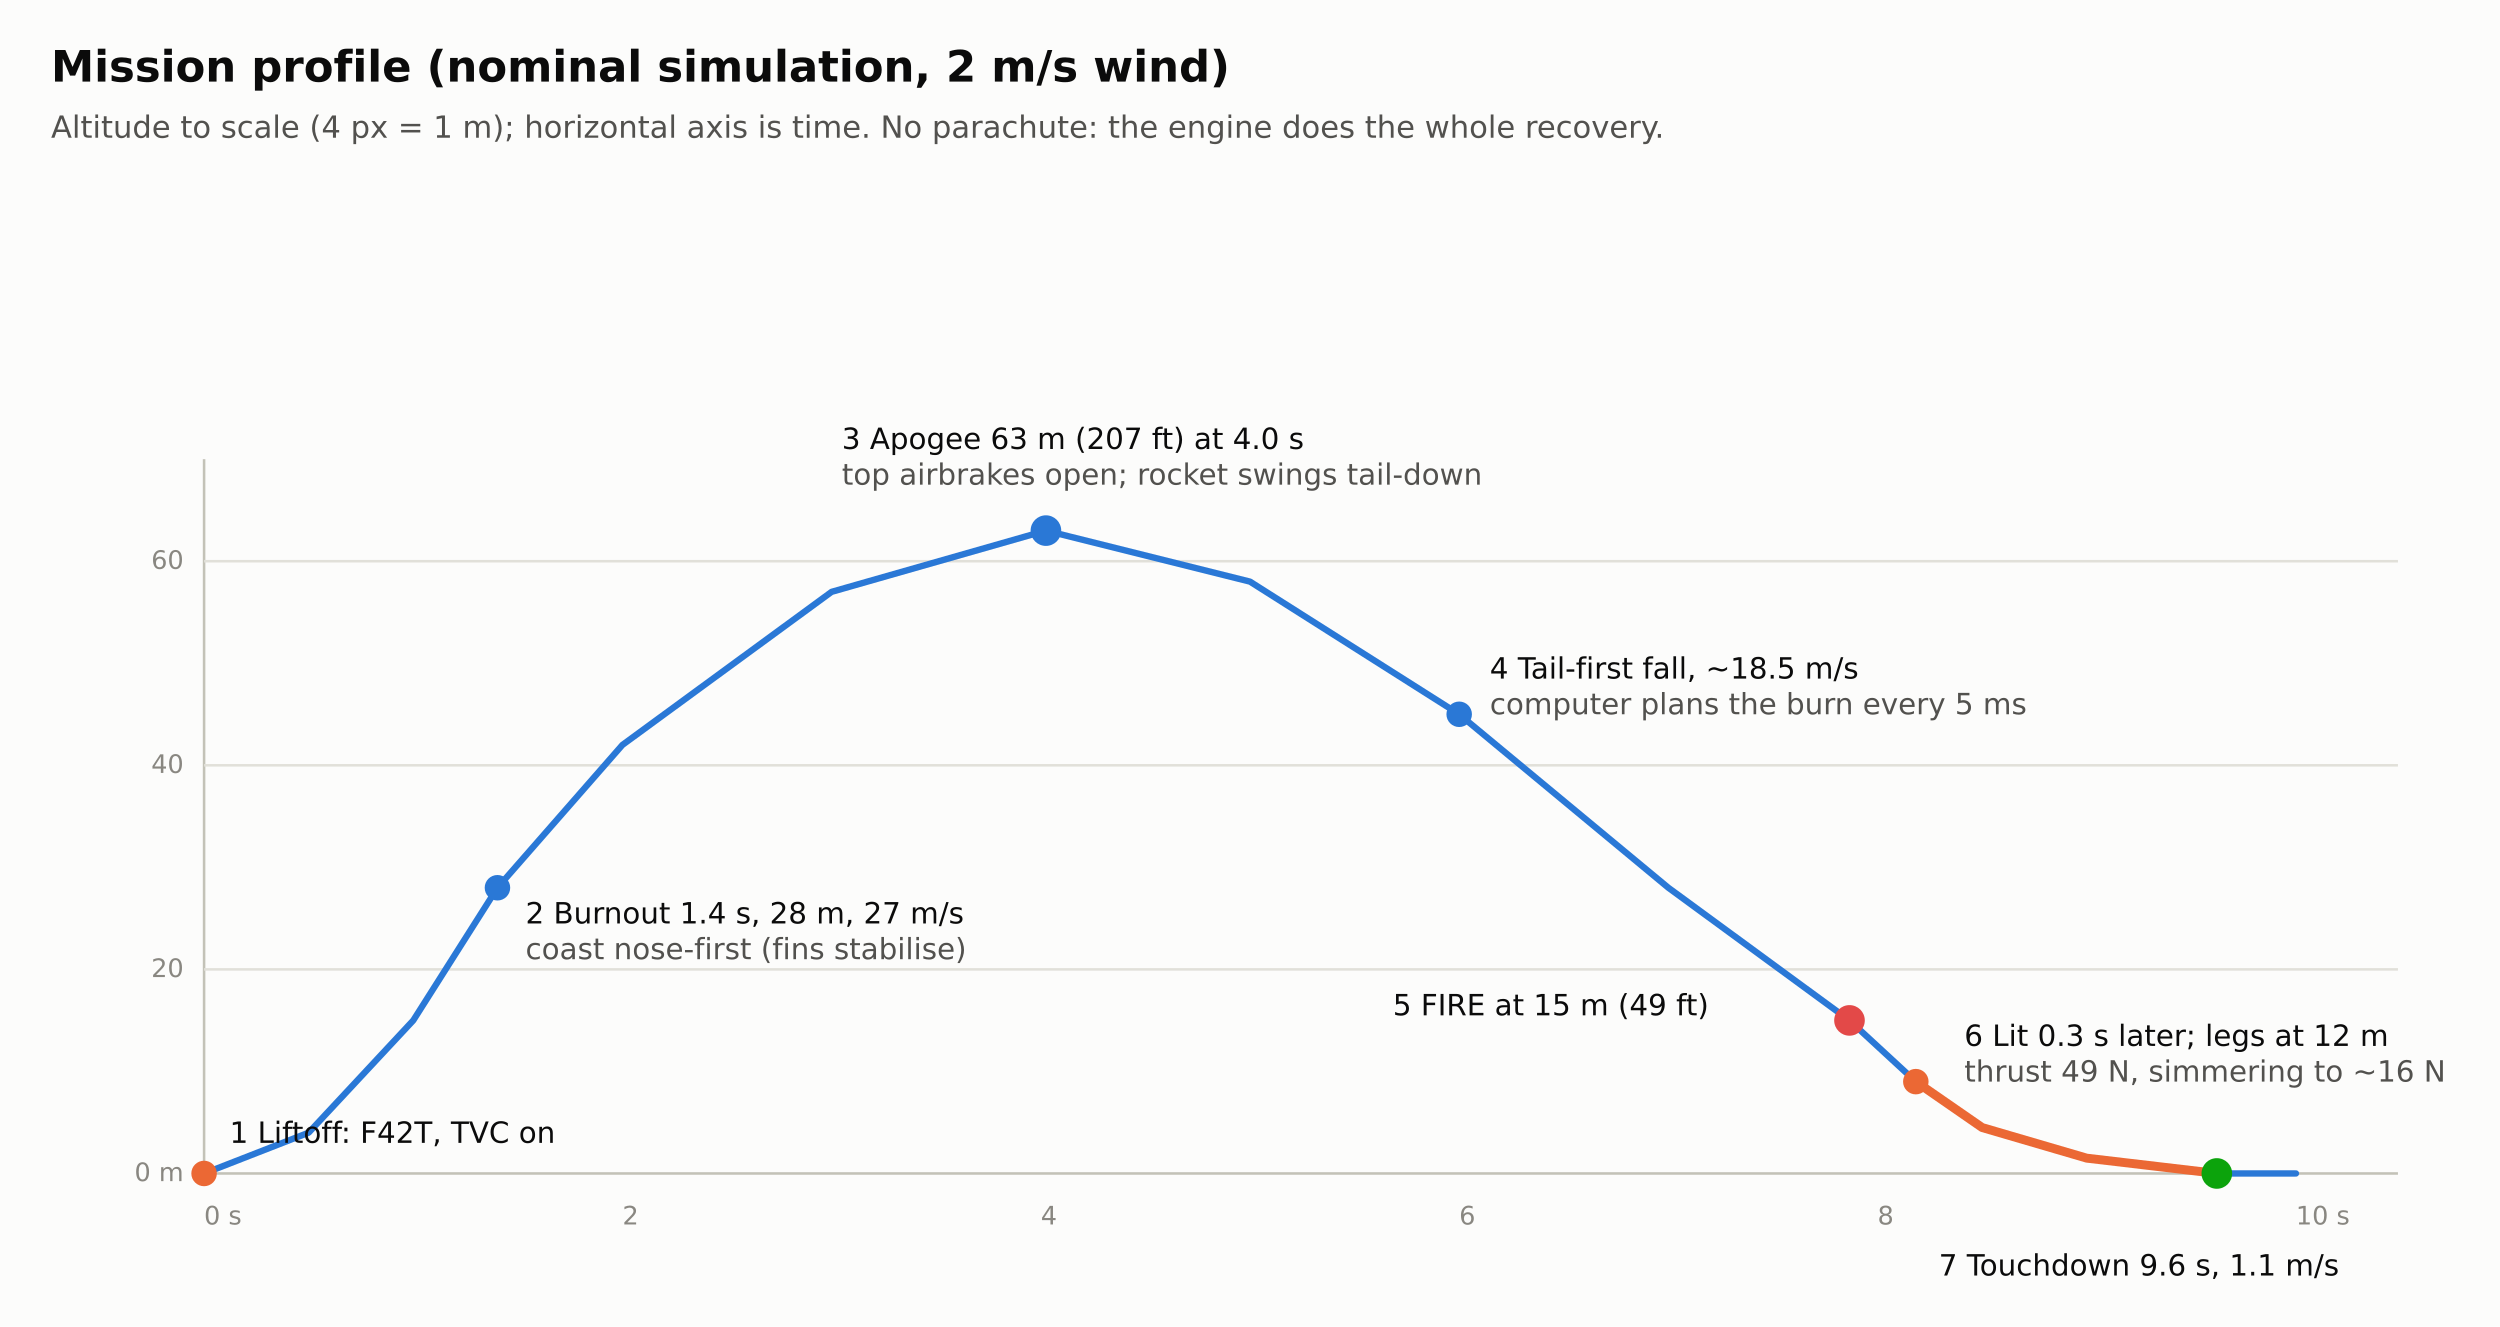
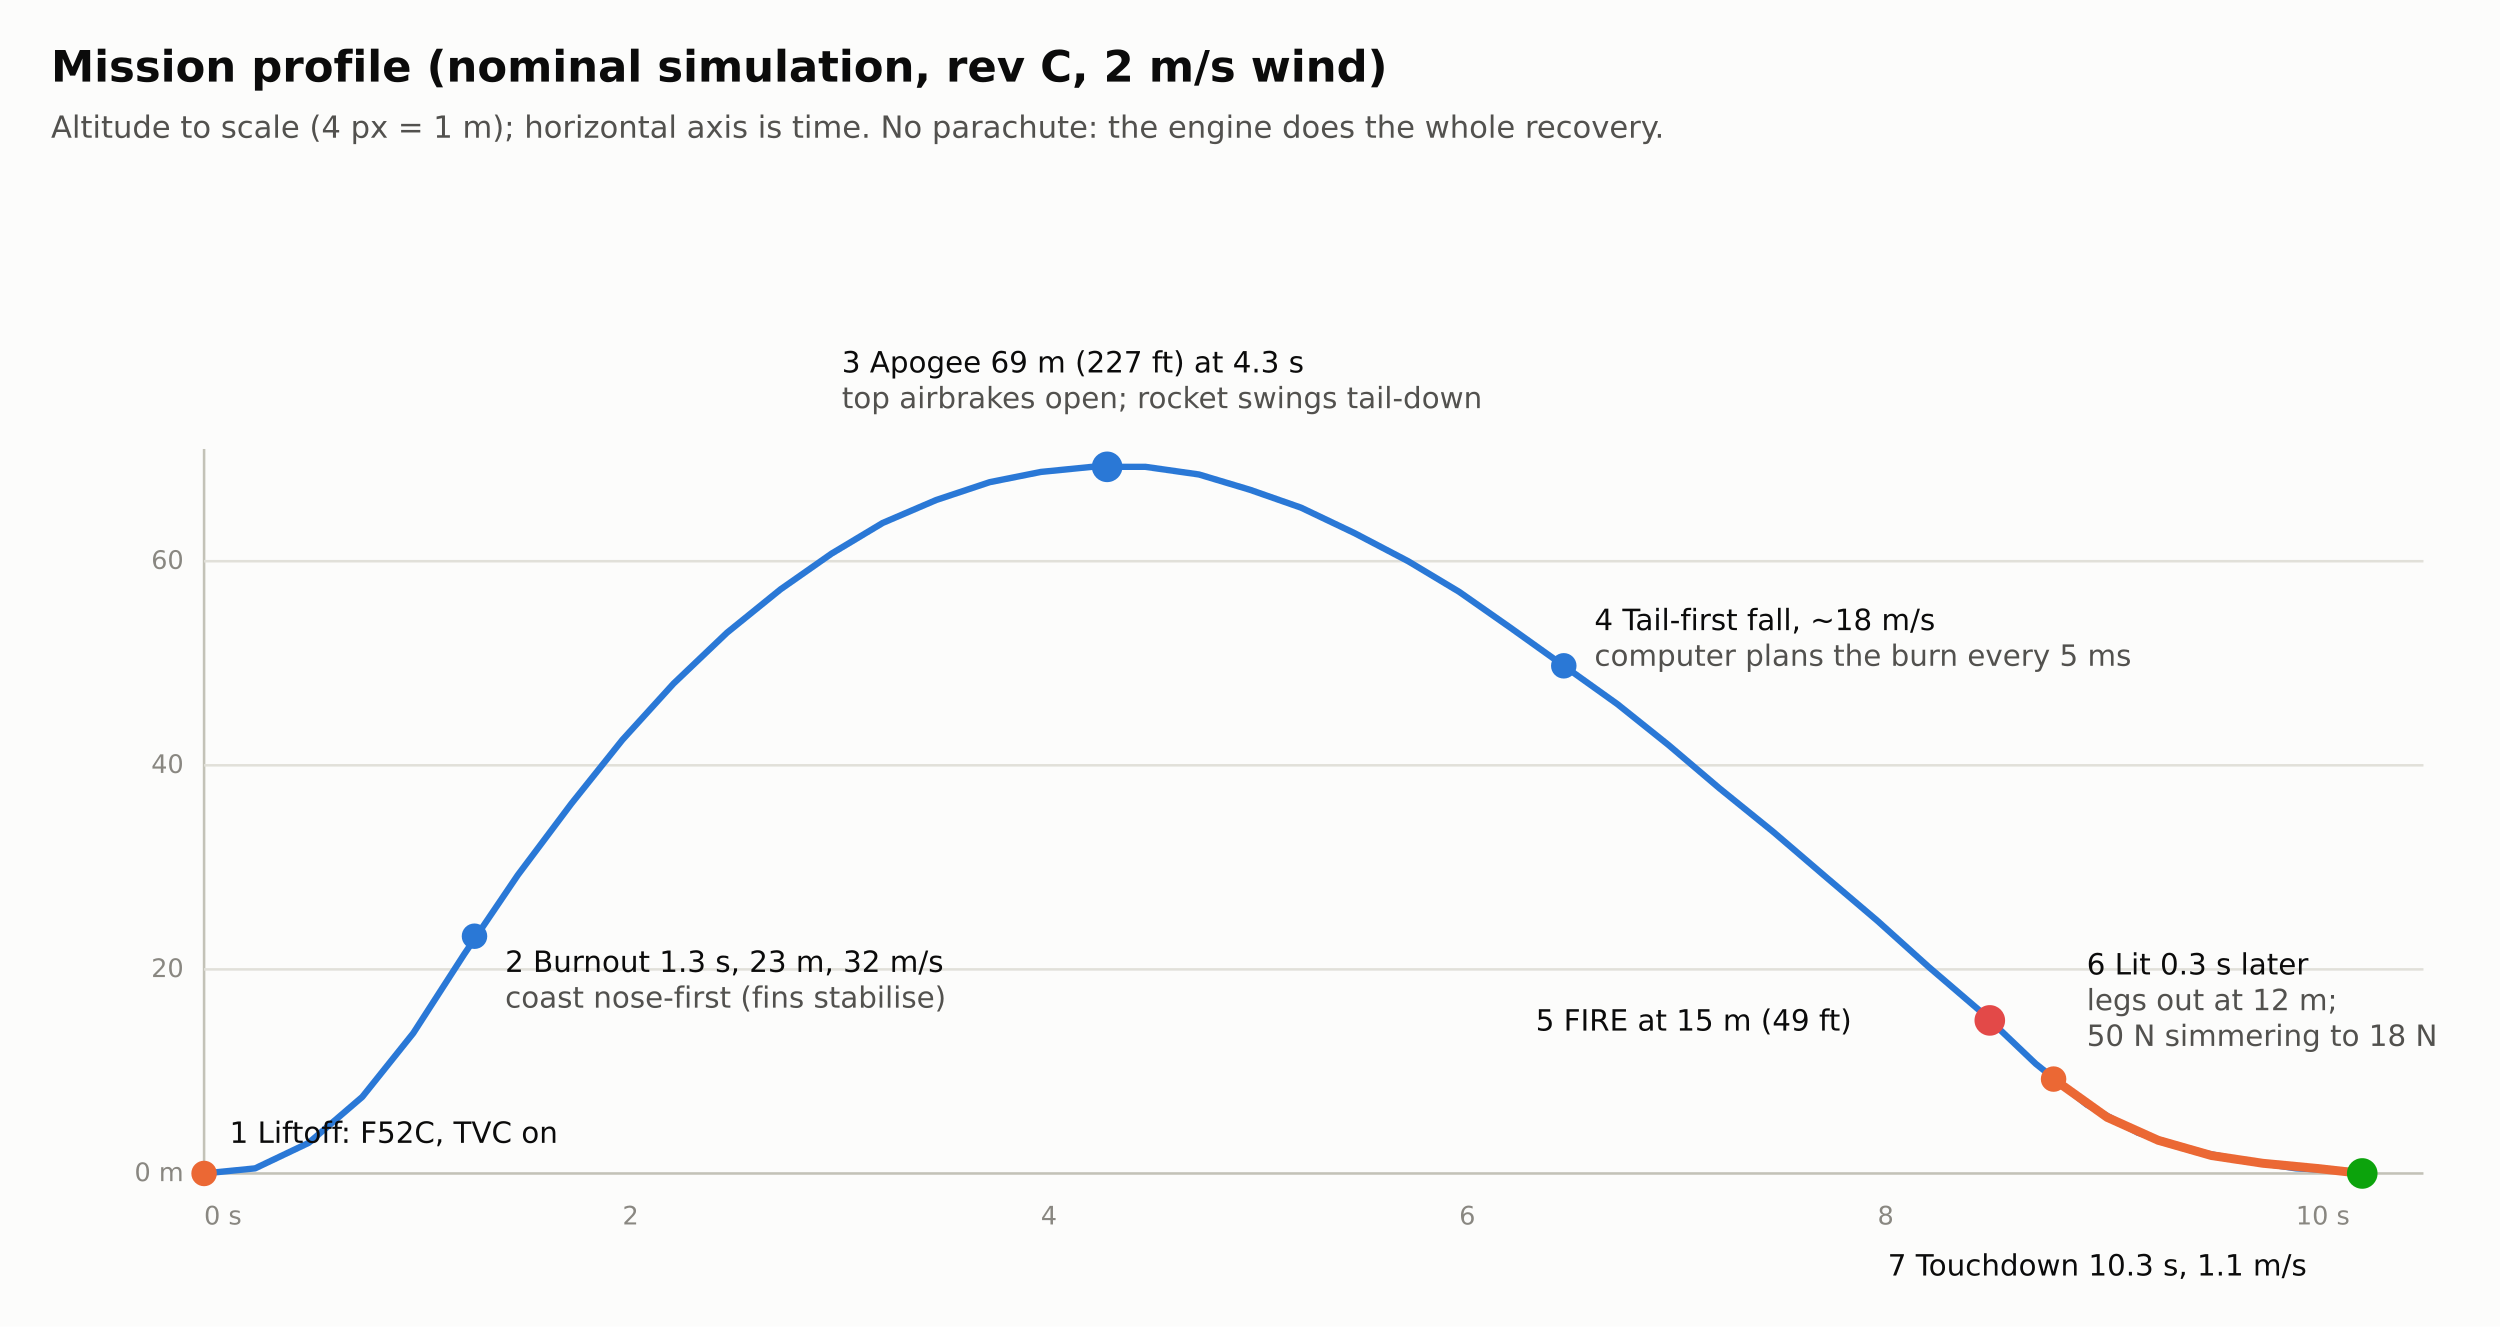
<svg xmlns="http://www.w3.org/2000/svg" viewBox="0 0 980 520" width="980" height="520" font-family="DejaVu Sans, Helvetica, Arial, sans-serif">
  <rect width="980" height="520" fill="#fcfcfb" />
-   <text x="20" y="32" font-size="17" font-weight="bold" fill="#0b0b0b">Mission profile (nominal simulation, 2 m/s wind)</text>
+   <text x="20" y="32" font-size="17" font-weight="bold" fill="#0b0b0b">Mission profile (nominal simulation, rev C, 2 m/s wind)</text>
  <text x="20" y="54" font-size="12" fill="#52514e">Altitude to scale (4 px = 1 m); horizontal axis is time. No parachute: the engine does the whole recovery.</text>
  <g stroke="#c3c2b7" stroke-width="1">
-     <line x1="80" y1="460" x2="940" y2="460" />
-     <line x1="80" y1="460" x2="80" y2="180" />
+     <line x1="80" y1="460" x2="950" y2="460" />
+     <line x1="80" y1="460" x2="80" y2="176" />
  </g>
  <g font-size="10" fill="#898781">
    <text x="72" y="463" text-anchor="end">0 m</text>
    <text x="72" y="383" text-anchor="end">20</text>
    <text x="72" y="303" text-anchor="end">40</text>
    <text x="72" y="223" text-anchor="end">60</text>
-     <line x1="80" y1="380" x2="940" y2="380" stroke="#e1e0d9" />
-     <line x1="80" y1="300" x2="940" y2="300" stroke="#e1e0d9" />
-     <line x1="80" y1="220" x2="940" y2="220" stroke="#e1e0d9" />
+     <line x1="80" y1="380" x2="950" y2="380" stroke="#e1e0d9" />
+     <line x1="80" y1="300" x2="950" y2="300" stroke="#e1e0d9" />
+     <line x1="80" y1="220" x2="950" y2="220" stroke="#e1e0d9" />
    <text x="80" y="480">0 s</text>
    <text x="244" y="480">2</text>
    <text x="408" y="480">4</text>
    <text x="572" y="480">6</text>
    <text x="736" y="480">8</text>
    <text x="900" y="480">10 s</text>
  </g>
-   <polyline points="80,460 121,444 162,400 195,348 244,292 326,232 410,208 490,228 572,280 654,348 725,400 751,424 777,442 818,454 869,460 900,460" fill="none" stroke="#2a78d6" stroke-width="2.5" stroke-linejoin="round" stroke-linecap="round" />
-   <polyline points="751,424 777,442 818,454 869,460" fill="none" stroke="#eb6834" stroke-width="3.5" stroke-linejoin="round" stroke-linecap="round" />
+   <polyline points="80,460 100,458 121,448 142,430 162,405 182,374 203,343 224,315 244,290 264,268 285,248 306,231 326,217 346,205 367,196 388,189 408,185 428,183 449,183 470,186 490,192 510,199 531,209 552,220 572,232 592,246 613,261 634,276 654,292 674,309 695,326 716,344 736,361 756,379 777,397 798,417 818,433 838,444 859,451 880,455 900,458 920,459 926,460" fill="none" stroke="#2a78d6" stroke-width="2.5" stroke-linejoin="round" stroke-linecap="round" />
+   <polyline points="805,423 826,438 846,447 867,453 887,456 908,458 926,460" fill="none" stroke="#eb6834" stroke-width="3.5" stroke-linejoin="round" stroke-linecap="round" />
  <g font-size="11.5" fill="#0b0b0b">
    <circle cx="80" cy="460" r="5" fill="#eb6834" />
-     <text x="90" y="448">1  Liftoff: F42T, TVC on</text>
-     <circle cx="195" cy="348" r="5" fill="#2a78d6" />
-     <text x="206" y="362">2  Burnout 1.4 s, 28 m, 27 m/s</text>
-     <text x="206" y="376" fill="#52514e">    coast nose-first (fins stabilise)</text>
-     <circle cx="410" cy="208" r="6" fill="#2a78d6" />
-     <text x="330" y="176">3  Apogee 63 m (207 ft) at 4.0 s</text>
-     <text x="330" y="190" fill="#52514e">    top airbrakes open; rocket swings tail-down</text>
-     <circle cx="572" cy="280" r="5" fill="#2a78d6" />
-     <text x="584" y="266">4  Tail-first fall, ~18.5 m/s</text>
-     <text x="584" y="280" fill="#52514e">    computer plans the burn every 5 ms</text>
-     <circle cx="725" cy="400" r="6" fill="#e34948" />
-     <text x="546" y="398">5  FIRE at 15 m (49 ft)</text>
-     <circle cx="751" cy="424" r="5" fill="#eb6834" />
-     <text x="770" y="410">6  Lit 0.3 s later; legs at 12 m</text>
-     <text x="770" y="424" fill="#52514e">thrust 49 N, simmering to ~16 N</text>
-     <circle cx="869" cy="460" r="6" fill="#0ca30c" />
-     <text x="760" y="500">7  Touchdown 9.6 s, 1.1 m/s</text>
+     <text x="90" y="448">1  Liftoff: F52C, TVC on</text>
+     <circle cx="186" cy="367" r="5" fill="#2a78d6" />
+     <text x="198" y="381">2  Burnout 1.3 s, 23 m, 32 m/s</text>
+     <text x="198" y="395" fill="#52514e">    coast nose-first (fins stabilise)</text>
+     <circle cx="434" cy="183" r="6" fill="#2a78d6" />
+     <text x="330" y="146">3  Apogee 69 m (227 ft) at 4.3 s</text>
+     <text x="330" y="160" fill="#52514e">    top airbrakes open; rocket swings tail-down</text>
+     <circle cx="613" cy="261" r="5" fill="#2a78d6" />
+     <text x="625" y="247">4  Tail-first fall, ~18 m/s</text>
+     <text x="625" y="261" fill="#52514e">    computer plans the burn every 5 ms</text>
+     <circle cx="780" cy="400" r="6" fill="#e34948" />
+     <text x="602" y="404">5  FIRE at 15 m (49 ft)</text>
+     <circle cx="805" cy="423" r="5" fill="#eb6834" />
+     <text x="818" y="382">6  Lit 0.3 s later</text>
+     <text x="818" y="396" fill="#52514e">legs out at 12 m;</text>
+     <text x="818" y="410" fill="#52514e">50 N simmering to 18 N</text>
+     <circle cx="926" cy="460" r="6" fill="#0ca30c" />
+     <text x="740" y="500">7  Touchdown 10.3 s, 1.1 m/s</text>
  </g>
</svg>
